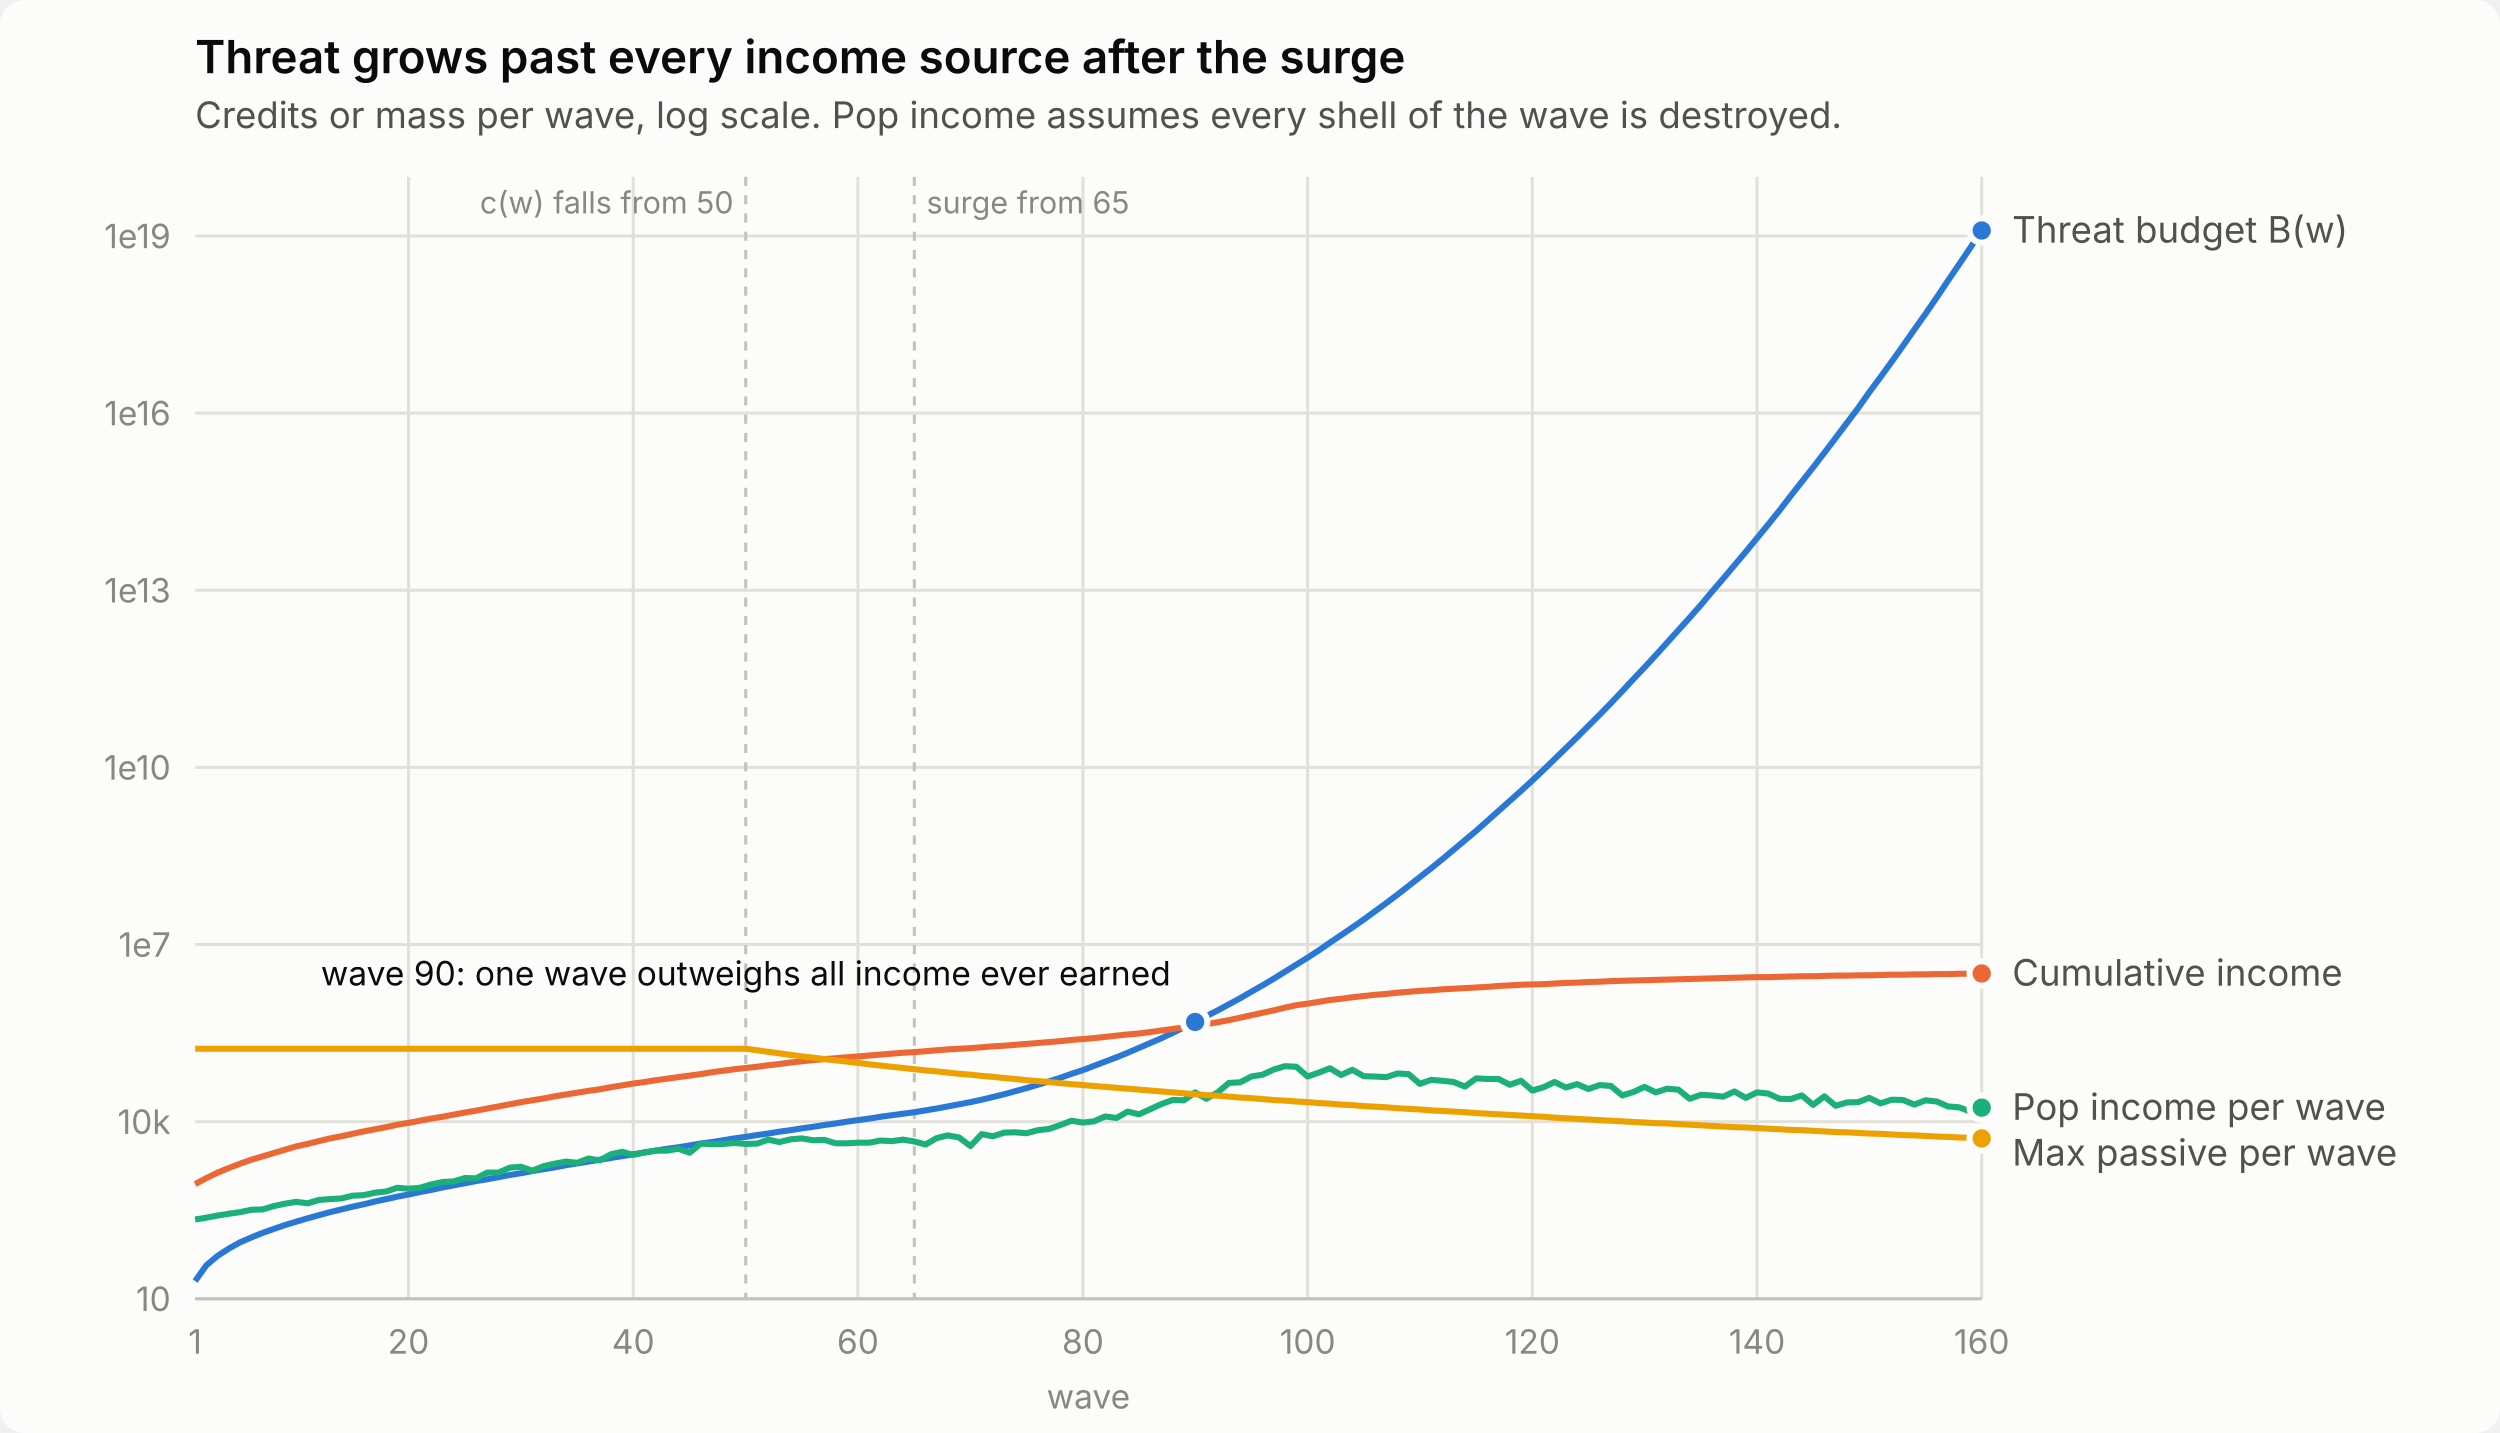
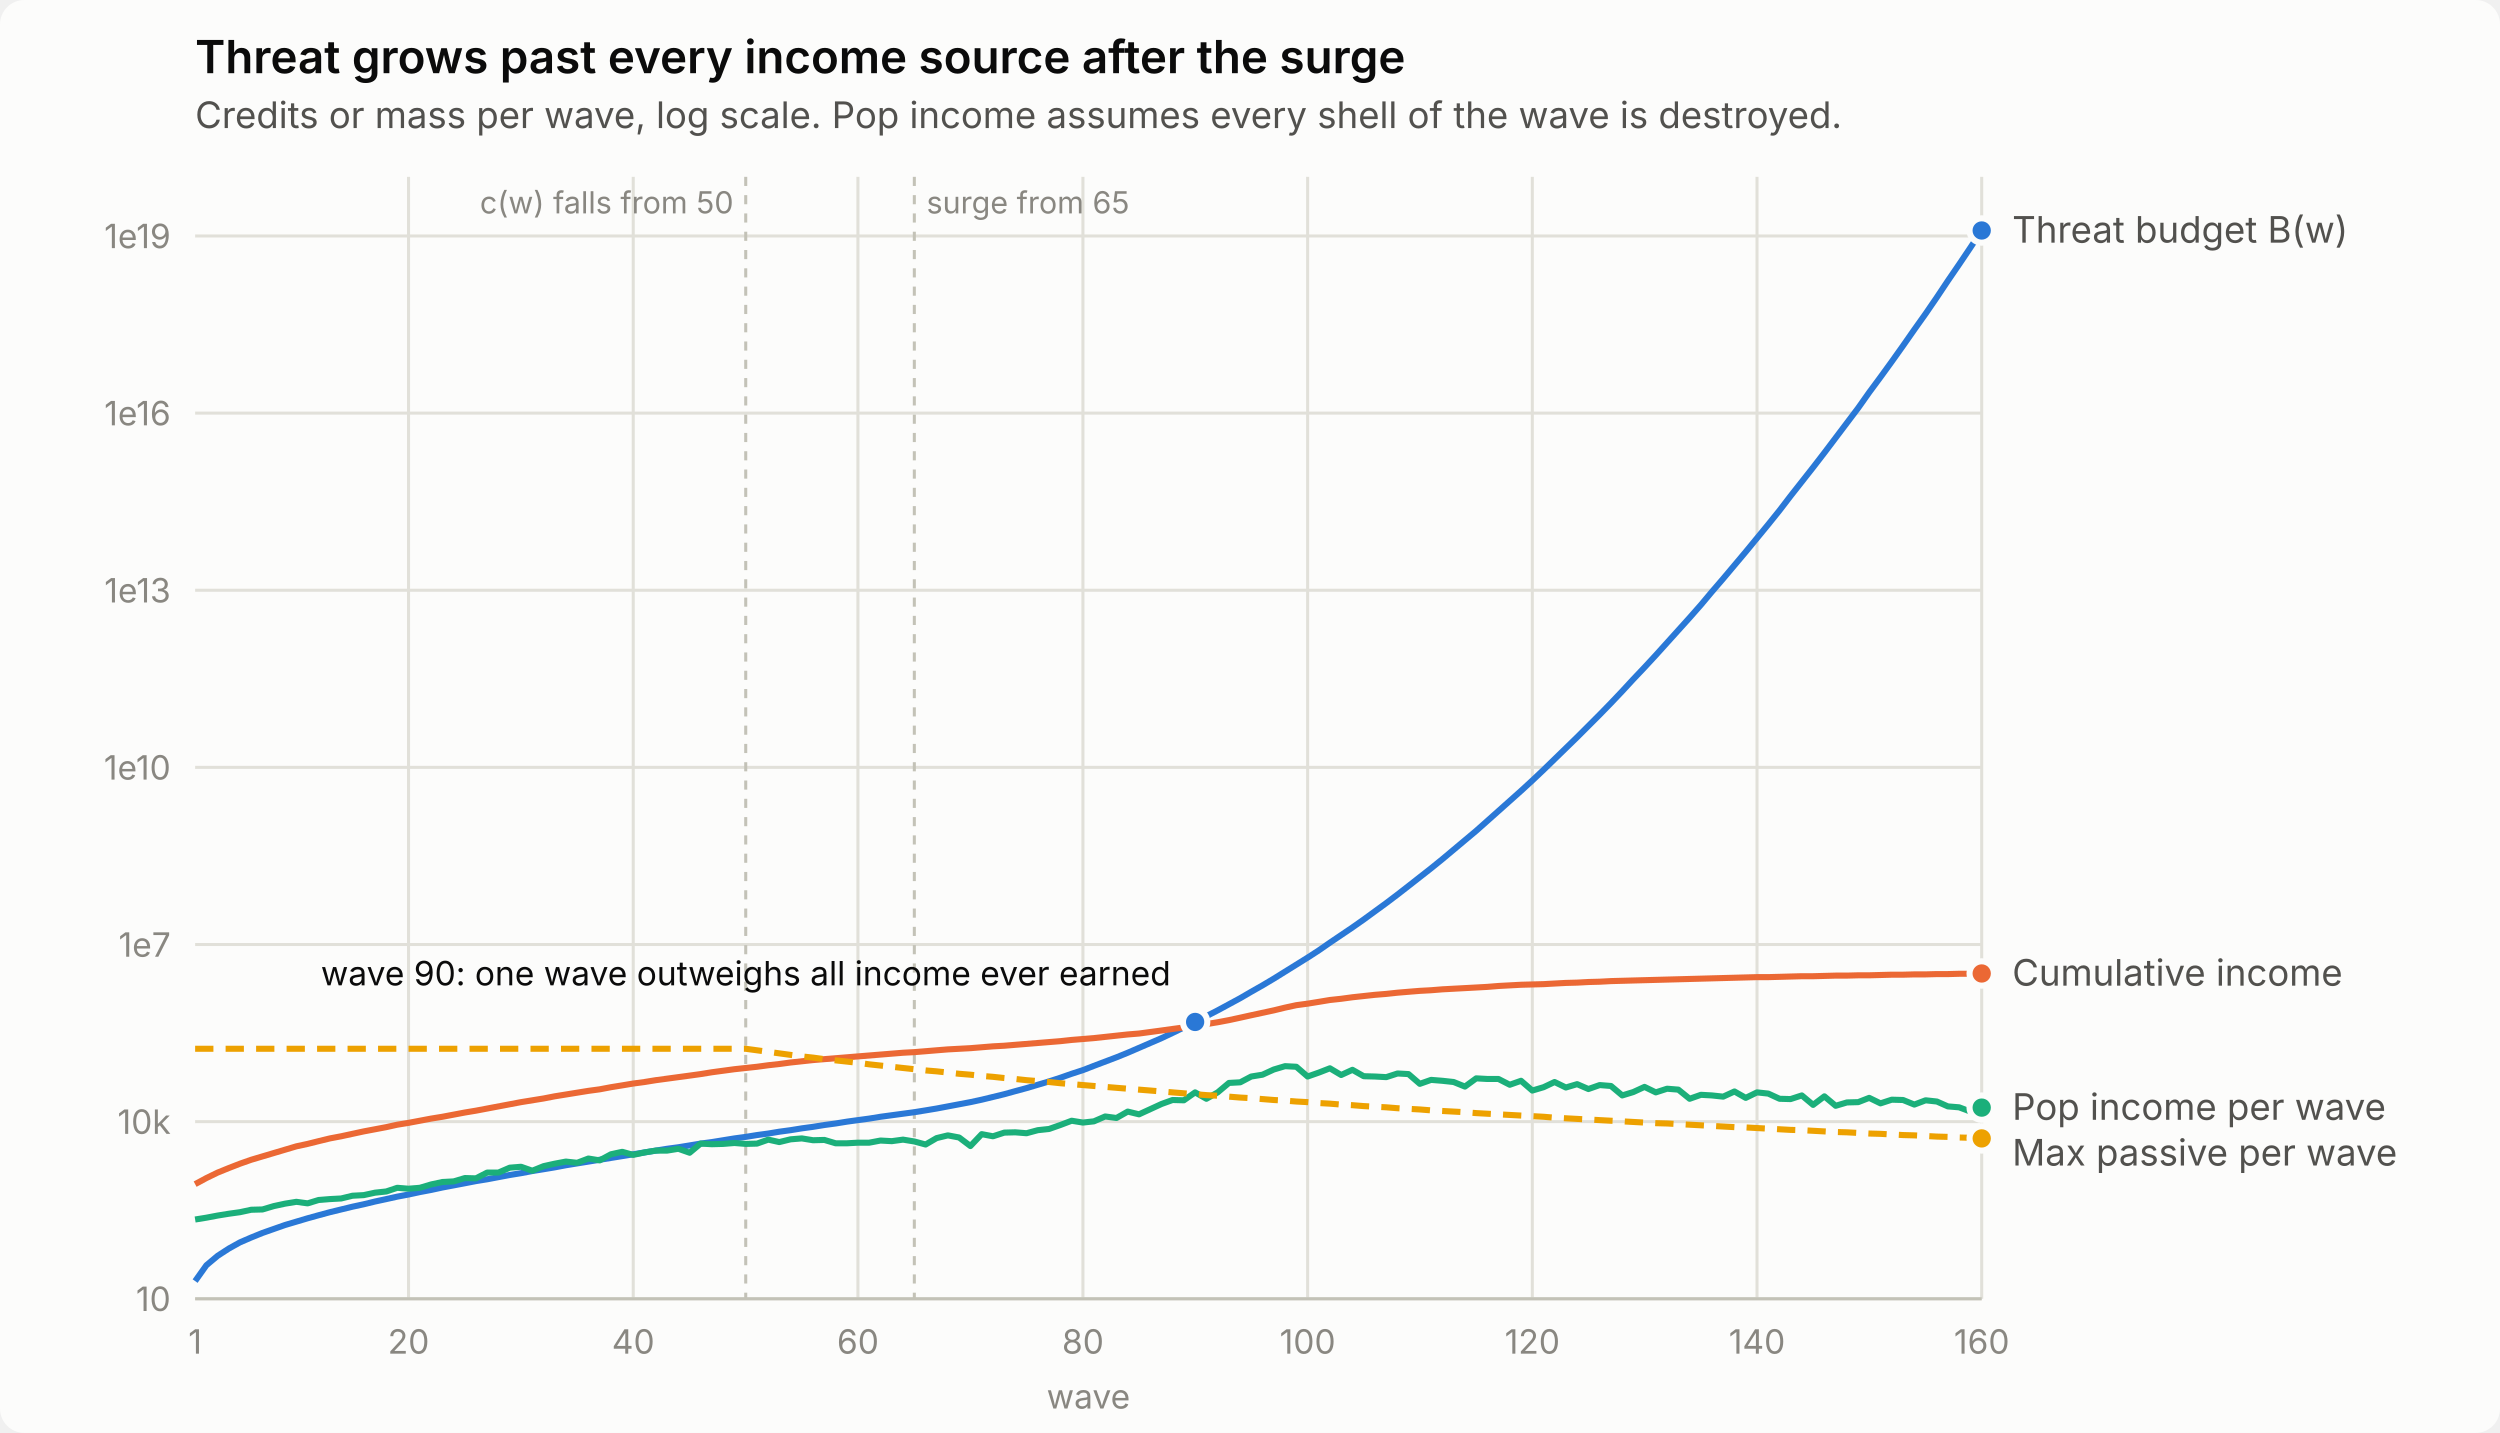
<svg xmlns="http://www.w3.org/2000/svg" viewBox="0 0 820 470" width="820" height="470" role="img" aria-labelledby="t d">
  <style>
  .bg{fill:#fcfcfb} .t1{fill:#0b0b0b} .t2{fill:#52514e} .tm{fill:#898781}
  .grid{stroke:#e1e0d9;stroke-width:1} .axis{stroke:#c3c2b7;stroke-width:1}
  .band{fill:#2a78d6;fill-opacity:.08} .band2{fill:#eb6834;fill-opacity:.08} .limit{stroke:#d03b3b;stroke-width:1.5;stroke-dasharray:4 3}
  .s1{stroke:#2a78d6} .s2{stroke:#eb6834} .s3{stroke:#1baf7a} .s4{stroke:#eda100} .s5{stroke:#e87ba4}
  .d1{fill:#2a78d6} .d2{fill:#eb6834} .d3{fill:#1baf7a} .d4{fill:#eda100} .d5{fill:#e87ba4}
  polyline{fill:none} .ring{stroke:#fcfcfb} .bgfill{fill:#fcfcfb} .hit{fill:transparent;stroke:none}
  text{font-family:system-ui,-apple-system,"Segoe UI",sans-serif}
  @media (prefers-color-scheme: dark){
    .bg{fill:#1a1a19} .t1{fill:#ffffff} .t2{fill:#c3c2b7}
    .grid{stroke:#2c2c2a} .axis{stroke:#383835} .ring{stroke:#1a1a19} .bgfill{fill:#1a1a19}
    .s1{stroke:#3987e5} .s2{stroke:#d95926} .s3{stroke:#199e70} .s4{stroke:#c98500} .s5{stroke:#d55181}
    .d1{fill:#3987e5} .d2{fill:#d95926} .d3{fill:#199e70} .d4{fill:#c98500} .d5{fill:#d55181}
  }</style>
  <rect class="bg" x="0" y="0" width="820" height="470" rx="8" />
  <text class="t1" x="64.0" y="24.0" font-size="15" text-anchor="start" font-weight="600">Threat grows past every income source after the surge</text>
  <text class="t2" x="64.0" y="42.0" font-size="12" text-anchor="start">Credits or mass per wave, log scale. Pop income assumes every shell of the wave is destroyed.</text>
  <line class="grid" x1="64.0" y1="426.0" x2="650.0" y2="426.0" />
  <text class="tm" x="56.0" y="430.0" font-size="11" text-anchor="end">10</text>
  <line class="grid" x1="64.0" y1="367.9" x2="650.0" y2="367.9" />
  <text class="tm" x="56.0" y="371.9" font-size="11" text-anchor="end">10k</text>
  <line class="grid" x1="64.0" y1="309.8" x2="650.0" y2="309.8" />
  <text class="tm" x="56.0" y="313.8" font-size="11" text-anchor="end">1e7</text>
  <line class="grid" x1="64.0" y1="251.7" x2="650.0" y2="251.7" />
  <text class="tm" x="56.0" y="255.7" font-size="11" text-anchor="end">1e10</text>
  <line class="grid" x1="64.0" y1="193.6" x2="650.0" y2="193.6" />
  <text class="tm" x="56.0" y="197.6" font-size="11" text-anchor="end">1e13</text>
  <line class="grid" x1="64.0" y1="135.5" x2="650.0" y2="135.5" />
  <text class="tm" x="56.0" y="139.5" font-size="11" text-anchor="end">1e16</text>
  <line class="grid" x1="64.0" y1="77.4" x2="650.0" y2="77.4" />
  <text class="tm" x="56.0" y="81.4" font-size="11" text-anchor="end">1e19</text>
  <line class="grid" x1="134.0" y1="58.0" x2="134.0" y2="426.0" />
  <text class="tm" x="134.0" y="444.0" font-size="11" text-anchor="middle">20</text>
  <line class="grid" x1="207.7" y1="58.0" x2="207.7" y2="426.0" />
  <text class="tm" x="207.7" y="444.0" font-size="11" text-anchor="middle">40</text>
  <line class="grid" x1="281.4" y1="58.0" x2="281.4" y2="426.0" />
  <text class="tm" x="281.4" y="444.0" font-size="11" text-anchor="middle">60</text>
  <line class="grid" x1="355.2" y1="58.0" x2="355.2" y2="426.0" />
  <text class="tm" x="355.2" y="444.0" font-size="11" text-anchor="middle">80</text>
  <line class="grid" x1="428.9" y1="58.0" x2="428.9" y2="426.0" />
  <text class="tm" x="428.9" y="444.0" font-size="11" text-anchor="middle">100</text>
  <line class="grid" x1="502.6" y1="58.0" x2="502.6" y2="426.0" />
  <text class="tm" x="502.6" y="444.0" font-size="11" text-anchor="middle">120</text>
  <line class="grid" x1="576.3" y1="58.0" x2="576.3" y2="426.0" />
  <text class="tm" x="576.3" y="444.0" font-size="11" text-anchor="middle">140</text>
  <line class="grid" x1="650.0" y1="58.0" x2="650.0" y2="426.0" />
  <text class="tm" x="650.0" y="444.0" font-size="11" text-anchor="middle">160</text>
  <text class="tm" x="64.0" y="444.0" font-size="11" text-anchor="middle">1</text>
  <text class="tm" x="357.0" y="462.0" font-size="11" text-anchor="middle">wave</text>
  <line class="axis" x1="64.0" y1="426.0" x2="650.0" y2="426.0" />
  <line class="axis" x1="299.9" y1="58" x2="299.9" y2="426" stroke-dasharray="3 3" />
  <text class="tm" x="303.9" y="70.0" font-size="10" text-anchor="start">surge from 65</text>
  <line class="axis" x1="244.6" y1="58" x2="244.6" y2="426" stroke-dasharray="3 3" />
  <text class="tm" x="240.6" y="70.0" font-size="10" text-anchor="end">c(w) falls from 50</text>
  <polyline class="s1" fill="none" stroke-width="2" stroke-linejoin="round" points="64.0,420.2 67.7,415.0 71.4,411.9 75.1,409.5 78.7,407.5 82.4,405.9 86.1,404.4 89.8,403.1 93.5,401.8 97.2,400.7 100.9,399.6 104.5,398.6 108.2,397.6 111.9,396.7 115.6,395.8 119.3,395.0 123.0,394.1 126.7,393.3 130.3,392.5 134.0,391.8 137.7,391.0 141.4,390.3 145.1,389.5 148.8,388.8 152.5,388.1 156.1,387.4 159.8,386.8 163.5,386.1 167.2,385.4 170.9,384.8 174.6,384.1 178.3,383.5 181.9,382.9 185.6,382.2 189.3,381.6 193.0,381.0 196.7,380.4 200.4,379.8 204.1,379.2 207.7,378.6 211.4,378.0 215.1,377.4 218.8,376.8 222.5,376.3 226.2,375.7 229.8,375.1 233.5,374.6 237.2,374.0 240.9,373.4 244.6,372.9 248.3,372.3 252.0,371.8 255.6,371.2 259.3,370.7 263.0,370.1 266.7,369.6 270.4,369.0 274.1,368.5 277.8,367.9 281.4,367.4 285.1,366.9 288.8,366.3 292.5,365.8 296.2,365.3 299.9,364.8 303.6,364.2 307.2,363.6 310.9,362.9 314.6,362.2 318.3,361.5 322.0,360.7 325.7,359.8 329.4,358.9 333.0,357.9 336.7,356.9 340.4,355.8 344.1,354.7 347.8,353.5 351.5,352.2 355.2,351.0 358.8,349.6 362.5,348.2 366.2,346.8 369.9,345.3 373.6,343.7 377.3,342.1 381.0,340.5 384.6,338.8 388.3,337.0 392.0,335.2 395.7,333.3 399.4,331.4 403.1,329.4 406.8,327.4 410.4,325.3 414.1,323.2 417.8,321.0 421.5,318.7 425.2,316.4 428.9,314.1 432.6,311.7 436.2,309.2 439.9,306.7 443.6,304.2 447.3,301.6 451.0,298.9 454.7,296.2 458.4,293.4 462.0,290.6 465.7,287.7 469.4,284.8 473.1,281.8 476.8,278.7 480.5,275.6 484.2,272.5 487.8,269.3 491.5,266.0 495.2,262.7 498.9,259.4 502.6,256.0 506.3,252.5 509.9,249.0 513.6,245.4 517.3,241.8 521.0,238.1 524.7,234.4 528.4,230.6 532.1,226.7 535.7,222.8 539.4,218.9 543.1,214.9 546.8,210.8 550.5,206.7 554.2,202.6 557.9,198.4 561.5,194.1 565.2,189.8 568.9,185.4 572.6,181.0 576.3,176.5 580.0,172.0 583.7,167.4 587.3,162.7 591.0,158.0 594.7,153.3 598.4,148.5 602.1,143.6 605.8,138.7 609.5,133.8 613.1,128.7 616.8,123.7 620.5,118.6 624.2,113.4 627.9,108.1 631.6,102.9 635.3,97.5 638.9,92.1 642.6,86.7 646.3,81.2 650.0,75.6" />
  <circle class="hit" cx="64.0" cy="420.2" r="6" />
  <circle class="hit" cx="78.7" cy="407.5" r="6" />
  <circle class="hit" cx="97.2" cy="400.7" r="6" />
  <circle class="hit" cx="115.6" cy="395.8" r="6" />
  <circle class="hit" cx="134.0" cy="391.8" r="6" />
  <circle class="hit" cx="152.5" cy="388.1" r="6" />
  <circle class="hit" cx="170.9" cy="384.8" r="6" />
  <circle class="hit" cx="189.3" cy="381.6" r="6" />
  <circle class="hit" cx="207.7" cy="378.6" r="6" />
  <circle class="hit" cx="226.2" cy="375.7" r="6" />
  <circle class="hit" cx="244.6" cy="372.9" r="6" />
  <circle class="hit" cx="263.0" cy="370.1" r="6" />
  <circle class="hit" cx="281.4" cy="367.4" r="6" />
  <circle class="hit" cx="299.9" cy="364.8" r="6" />
  <circle class="hit" cx="318.3" cy="361.5" r="6" />
  <circle class="hit" cx="336.7" cy="356.9" r="6" />
  <circle class="hit" cx="355.2" cy="351.0" r="6" />
  <circle class="hit" cx="373.6" cy="343.7" r="6" />
  <circle class="hit" cx="392.0" cy="335.2" r="6" />
  <circle class="hit" cx="410.4" cy="325.3" r="6" />
  <circle class="hit" cx="428.9" cy="314.1" r="6" />
  <circle class="hit" cx="447.3" cy="301.6" r="6" />
  <circle class="hit" cx="465.7" cy="287.7" r="6" />
  <circle class="hit" cx="484.2" cy="272.5" r="6" />
  <circle class="hit" cx="502.6" cy="256.0" r="6" />
  <circle class="hit" cx="521.0" cy="238.1" r="6" />
  <circle class="hit" cx="539.4" cy="218.9" r="6" />
  <circle class="hit" cx="557.9" cy="198.4" r="6" />
  <circle class="hit" cx="576.3" cy="176.5" r="6" />
  <circle class="hit" cx="594.7" cy="153.3" r="6" />
  <circle class="hit" cx="613.1" cy="128.7" r="6" />
  <circle class="hit" cx="631.6" cy="102.9" r="6" />
  <circle class="hit" cx="650.0" cy="75.6" r="6" />
  <polyline class="s2" fill="none" stroke-width="2" stroke-linejoin="round" points="64.0,388.4 67.7,386.4 71.4,384.6 75.1,383.1 78.7,381.7 82.4,380.4 86.1,379.3 89.8,378.2 93.5,377.1 97.2,376.0 100.9,375.2 104.5,374.3 108.2,373.4 111.9,372.7 115.6,371.9 119.3,371.1 123.0,370.4 126.7,369.7 130.3,368.9 134.0,368.3 137.7,367.6 141.4,366.9 145.1,366.3 148.8,365.6 152.5,364.9 156.1,364.3 159.8,363.6 163.5,362.9 167.2,362.2 170.9,361.5 174.6,360.9 178.3,360.3 181.9,359.6 185.6,359.0 189.3,358.4 193.0,357.8 196.7,357.3 200.4,356.6 204.1,356.0 207.7,355.4 211.4,354.9 215.1,354.3 218.8,353.8 222.5,353.3 226.2,352.8 229.8,352.3 233.5,351.7 237.2,351.2 240.9,350.7 244.6,350.3 248.3,349.9 252.0,349.4 255.6,349.0 259.3,348.5 263.0,348.1 266.7,347.7 270.4,347.4 274.1,347.1 277.8,346.8 281.4,346.5 285.1,346.2 288.8,345.9 292.5,345.6 296.2,345.3 299.9,345.1 303.6,344.8 307.2,344.5 310.9,344.2 314.6,344.0 318.3,343.8 322.0,343.5 325.7,343.2 329.4,343.0 333.0,342.7 336.7,342.4 340.4,342.1 344.1,341.8 347.8,341.5 351.5,341.1 355.2,340.8 358.8,340.5 362.5,340.1 366.2,339.7 369.9,339.3 373.6,339.0 377.3,338.5 381.0,338.0 384.6,337.5 388.3,337.0 392.0,336.3 395.7,335.9 399.4,335.3 403.1,334.6 406.8,333.8 410.4,333.0 414.1,332.2 417.8,331.4 421.5,330.5 425.2,329.7 428.9,329.2 432.6,328.6 436.2,328.0 439.9,327.6 443.6,327.1 447.3,326.7 451.0,326.3 454.7,326.0 458.4,325.6 462.0,325.3 465.7,325.0 469.4,324.8 473.1,324.5 476.8,324.3 480.5,324.1 484.2,323.9 487.8,323.7 491.5,323.4 495.2,323.2 498.9,323.0 502.6,322.9 506.3,322.8 509.9,322.6 513.6,322.4 517.3,322.3 521.0,322.1 524.7,322.0 528.4,321.8 532.1,321.7 535.7,321.6 539.4,321.5 543.1,321.4 546.8,321.3 550.5,321.2 554.2,321.1 557.9,321.0 561.5,320.9 565.2,320.8 568.9,320.7 572.6,320.6 576.3,320.5 580.0,320.5 583.7,320.4 587.3,320.3 591.0,320.2 594.7,320.2 598.4,320.1 602.1,320.0 605.8,320.0 609.5,319.9 613.1,319.9 616.8,319.8 620.5,319.7 624.2,319.7 627.9,319.6 631.6,319.6 635.3,319.5 638.9,319.5 642.6,319.4 646.3,319.4 650.0,319.3" />
  <circle class="hit" cx="64.0" cy="388.4" r="6" />
  <circle class="hit" cx="78.7" cy="381.7" r="6" />
  <circle class="hit" cx="97.2" cy="376.0" r="6" />
  <circle class="hit" cx="115.6" cy="371.9" r="6" />
  <circle class="hit" cx="134.0" cy="368.3" r="6" />
  <circle class="hit" cx="152.5" cy="364.9" r="6" />
  <circle class="hit" cx="170.9" cy="361.5" r="6" />
  <circle class="hit" cx="189.3" cy="358.4" r="6" />
  <circle class="hit" cx="207.7" cy="355.4" r="6" />
  <circle class="hit" cx="226.2" cy="352.8" r="6" />
  <circle class="hit" cx="244.6" cy="350.3" r="6" />
  <circle class="hit" cx="263.0" cy="348.1" r="6" />
  <circle class="hit" cx="281.4" cy="346.5" r="6" />
  <circle class="hit" cx="299.9" cy="345.1" r="6" />
  <circle class="hit" cx="318.3" cy="343.8" r="6" />
  <circle class="hit" cx="336.7" cy="342.4" r="6" />
  <circle class="hit" cx="355.2" cy="340.8" r="6" />
  <circle class="hit" cx="373.6" cy="339.0" r="6" />
  <circle class="hit" cx="392.0" cy="336.3" r="6" />
  <circle class="hit" cx="410.4" cy="333.0" r="6" />
  <circle class="hit" cx="428.9" cy="329.2" r="6" />
  <circle class="hit" cx="447.3" cy="326.7" r="6" />
  <circle class="hit" cx="465.7" cy="325.0" r="6" />
  <circle class="hit" cx="484.2" cy="323.9" r="6" />
  <circle class="hit" cx="502.6" cy="322.9" r="6" />
  <circle class="hit" cx="521.0" cy="322.1" r="6" />
  <circle class="hit" cx="539.4" cy="321.5" r="6" />
  <circle class="hit" cx="557.9" cy="321.0" r="6" />
  <circle class="hit" cx="576.3" cy="320.5" r="6" />
  <circle class="hit" cx="594.7" cy="320.2" r="6" />
  <circle class="hit" cx="613.1" cy="319.9" r="6" />
  <circle class="hit" cx="631.6" cy="319.6" r="6" />
  <circle class="hit" cx="650.0" cy="319.3" r="6" />
  <polyline class="s3" fill="none" stroke-width="2" stroke-linejoin="round" points="64.0,400.0 67.7,399.4 71.4,398.7 75.1,398.1 78.7,397.6 82.4,396.8 86.1,396.7 89.8,395.6 93.5,394.8 97.2,394.2 100.9,394.7 104.5,393.6 108.2,393.3 111.9,393.1 115.6,392.2 119.3,392.0 123.0,391.2 126.7,390.8 130.3,389.6 134.0,389.9 137.7,389.6 141.4,388.5 145.1,387.7 148.8,387.5 152.5,386.4 156.1,386.5 159.8,384.6 163.5,384.6 167.2,383.0 170.9,382.7 174.6,384.0 178.3,382.5 181.9,381.7 185.6,381.0 189.3,381.4 193.0,380.0 196.7,380.6 200.4,378.6 204.1,377.8 207.7,378.8 211.4,378.0 215.1,377.4 218.8,377.4 222.5,376.8 226.2,378.1 229.8,375.1 233.5,375.3 237.2,375.2 240.9,374.9 244.6,375.2 248.3,375.1 252.0,373.8 255.6,374.6 259.3,373.7 263.0,373.4 266.7,374.0 270.4,373.9 274.1,375.0 277.8,375.0 281.4,374.8 285.1,374.8 288.8,374.1 292.5,374.3 296.2,373.8 299.9,374.4 303.6,375.4 307.2,373.3 310.9,372.4 314.6,373.1 318.3,375.9 322.0,372.0 325.7,372.7 329.4,371.5 333.0,371.4 336.7,371.7 340.4,370.7 344.1,370.3 347.8,369.0 351.5,367.6 355.2,368.2 358.8,367.8 362.5,366.2 366.2,366.7 369.9,364.6 373.6,365.5 377.3,363.8 381.0,362.1 384.6,360.8 388.3,360.9 392.0,358.3 395.7,360.4 399.4,358.3 403.1,355.2 406.8,355.0 410.4,353.1 414.1,352.5 417.8,350.8 421.5,349.7 425.2,349.9 428.9,353.1 432.6,351.8 436.2,350.4 439.9,352.6 443.6,350.9 447.3,353.0 451.0,353.1 454.7,353.3 458.4,352.1 462.0,352.3 465.7,355.5 469.4,354.2 473.1,354.5 476.8,354.9 480.5,356.4 484.2,353.7 487.8,353.9 491.5,353.9 495.2,355.8 498.9,354.5 502.6,357.7 506.3,356.6 509.9,354.9 513.6,356.7 517.3,355.6 521.0,357.2 524.7,355.9 528.4,356.2 532.1,359.3 535.7,358.2 539.4,356.5 543.1,358.3 546.8,357.1 550.5,357.4 554.2,360.4 557.9,359.1 561.5,359.3 565.2,359.7 568.9,358.0 572.6,360.1 576.3,358.3 580.0,358.7 583.7,360.4 587.3,360.5 591.0,359.3 594.7,362.4 598.4,359.6 602.1,362.7 605.8,361.6 609.5,361.5 613.1,360.1 616.8,361.9 620.5,360.7 624.2,360.8 627.9,362.3 631.6,360.9 635.3,361.3 638.9,362.9 642.6,363.2 646.3,364.6 650.0,363.3" />
  <circle class="hit" cx="64.0" cy="400.0" r="6" />
  <circle class="hit" cx="78.7" cy="397.6" r="6" />
  <circle class="hit" cx="97.2" cy="394.2" r="6" />
  <circle class="hit" cx="115.6" cy="392.2" r="6" />
  <circle class="hit" cx="134.0" cy="389.9" r="6" />
  <circle class="hit" cx="152.5" cy="386.4" r="6" />
  <circle class="hit" cx="170.9" cy="382.7" r="6" />
  <circle class="hit" cx="189.3" cy="381.4" r="6" />
  <circle class="hit" cx="207.7" cy="378.8" r="6" />
  <circle class="hit" cx="226.2" cy="378.1" r="6" />
  <circle class="hit" cx="244.6" cy="375.2" r="6" />
  <circle class="hit" cx="263.0" cy="373.4" r="6" />
  <circle class="hit" cx="281.4" cy="374.8" r="6" />
  <circle class="hit" cx="299.9" cy="374.4" r="6" />
  <circle class="hit" cx="318.3" cy="375.9" r="6" />
  <circle class="hit" cx="336.7" cy="371.7" r="6" />
  <circle class="hit" cx="355.2" cy="368.2" r="6" />
  <circle class="hit" cx="373.6" cy="365.5" r="6" />
  <circle class="hit" cx="392.0" cy="358.3" r="6" />
  <circle class="hit" cx="410.4" cy="353.1" r="6" />
  <circle class="hit" cx="428.9" cy="353.1" r="6" />
  <circle class="hit" cx="447.3" cy="353.0" r="6" />
  <circle class="hit" cx="465.7" cy="355.5" r="6" />
  <circle class="hit" cx="484.2" cy="353.7" r="6" />
  <circle class="hit" cx="502.6" cy="357.7" r="6" />
  <circle class="hit" cx="521.0" cy="357.2" r="6" />
  <circle class="hit" cx="539.4" cy="356.5" r="6" />
  <circle class="hit" cx="557.9" cy="359.1" r="6" />
  <circle class="hit" cx="576.3" cy="358.3" r="6" />
  <circle class="hit" cx="594.7" cy="362.4" r="6" />
  <circle class="hit" cx="613.1" cy="360.1" r="6" />
  <circle class="hit" cx="631.6" cy="360.9" r="6" />
  <circle class="hit" cx="650.0" cy="363.3" r="6" />
-   <polyline class="s4" fill="none" stroke-width="2" stroke-linejoin="round" points="64.0,344.0 67.7,344.0 71.4,344.0 75.1,344.0 78.7,344.0 82.4,344.0 86.1,344.0 89.8,344.0 93.5,344.0 97.2,344.0 100.9,344.0 104.5,344.0 108.2,344.0 111.9,344.0 115.6,344.0 119.3,344.0 123.0,344.0 126.7,344.0 130.3,344.0 134.0,344.0 137.7,344.0 141.4,344.0 145.1,344.0 148.8,344.0 152.5,344.0 156.1,344.0 159.8,344.0 163.5,344.0 167.2,344.0 170.9,344.0 174.6,344.0 178.3,344.0 181.9,344.0 185.6,344.0 189.3,344.0 193.0,344.0 196.7,344.0 200.4,344.0 204.1,344.0 207.7,344.0 211.4,344.0 215.1,344.0 218.8,344.0 222.5,344.0 226.2,344.0 229.8,344.0 233.5,344.0 237.2,344.0 240.9,344.0 244.6,344.0 248.3,344.5 252.0,345.0 255.6,345.5 259.3,346.0 263.0,346.5 266.7,346.9 270.4,347.4 274.1,347.8 277.8,348.2 281.4,348.6 285.1,349.1 288.8,349.5 292.5,349.9 296.2,350.3 299.9,350.7 303.6,351.1 307.2,351.4 310.9,351.8 314.6,352.2 318.3,352.5 322.0,352.9 325.7,353.2 329.4,353.6 333.0,353.9 336.7,354.3 340.4,354.6 344.1,354.9 347.8,355.3 351.5,355.6 355.2,355.9 358.8,356.2 362.5,356.5 366.2,356.8 369.9,357.1 373.6,357.4 377.3,357.7 381.0,358.0 384.6,358.3 388.3,358.6 392.0,358.9 395.7,359.2 399.4,359.4 403.1,359.7 406.8,360.0 410.4,360.2 414.1,360.5 417.8,360.8 421.5,361.0 425.2,361.3 428.9,361.5 432.6,361.8 436.2,362.0 439.9,362.3 443.6,362.5 447.3,362.8 451.0,363.0 454.7,363.2 458.4,363.5 462.0,363.7 465.7,363.9 469.4,364.2 473.1,364.4 476.8,364.6 480.5,364.8 484.2,365.1 487.8,365.3 491.5,365.5 495.2,365.7 498.9,365.9 502.6,366.1 506.3,366.3 509.9,366.6 513.6,366.8 517.3,367.0 521.0,367.2 524.7,367.4 528.4,367.6 532.1,367.8 535.7,368.0 539.4,368.2 543.1,368.4 546.8,368.5 550.5,368.7 554.2,368.9 557.9,369.1 561.5,369.3 565.2,369.5 568.9,369.7 572.6,369.8 576.3,370.0 580.0,370.2 583.7,370.4 587.3,370.6 591.0,370.7 594.7,370.9 598.4,371.1 602.1,371.3 605.8,371.4 609.5,371.6 613.1,371.8 616.8,371.9 620.5,372.1 624.2,372.3 627.9,372.4 631.6,372.6 635.3,372.8 638.9,372.9 642.6,373.1 646.3,373.2 650.0,373.4" />
+   <polyline class="s4" fill="none" stroke-width="2" stroke-linejoin="round" stroke-dasharray="6 4" points="64.0,344.0 67.7,344.0 71.4,344.0 75.1,344.0 78.7,344.0 82.4,344.0 86.1,344.0 89.8,344.0 93.5,344.0 97.2,344.0 100.9,344.0 104.5,344.0 108.2,344.0 111.9,344.0 115.6,344.0 119.3,344.0 123.0,344.0 126.7,344.0 130.3,344.0 134.0,344.0 137.7,344.0 141.4,344.0 145.1,344.0 148.8,344.0 152.5,344.0 156.1,344.0 159.8,344.0 163.5,344.0 167.2,344.0 170.9,344.0 174.6,344.0 178.3,344.0 181.9,344.0 185.6,344.0 189.3,344.0 193.0,344.0 196.7,344.0 200.4,344.0 204.1,344.0 207.7,344.0 211.4,344.0 215.1,344.0 218.8,344.0 222.5,344.0 226.2,344.0 229.8,344.0 233.5,344.0 237.2,344.0 240.9,344.0 244.6,344.0 248.3,344.5 252.0,345.0 255.6,345.5 259.3,346.0 263.0,346.5 266.7,346.9 270.4,347.4 274.1,347.8 277.8,348.2 281.4,348.6 285.1,349.1 288.8,349.5 292.5,349.9 296.2,350.3 299.9,350.7 303.6,351.1 307.2,351.4 310.9,351.8 314.6,352.2 318.3,352.5 322.0,352.9 325.7,353.2 329.4,353.6 333.0,353.9 336.7,354.3 340.4,354.6 344.1,354.9 347.8,355.3 351.5,355.6 355.2,355.9 358.8,356.2 362.5,356.5 366.2,356.8 369.9,357.1 373.6,357.4 377.3,357.7 381.0,358.0 384.6,358.3 388.3,358.6 392.0,358.9 395.7,359.2 399.4,359.4 403.1,359.7 406.8,360.0 410.4,360.2 414.1,360.5 417.8,360.8 421.5,361.0 425.2,361.3 428.9,361.5 432.6,361.8 436.2,362.0 439.9,362.3 443.6,362.5 447.3,362.8 451.0,363.0 454.7,363.2 458.4,363.5 462.0,363.7 465.7,363.9 469.4,364.2 473.1,364.4 476.8,364.6 480.5,364.8 484.2,365.1 487.8,365.3 491.5,365.5 495.2,365.7 498.9,365.9 502.6,366.1 506.3,366.3 509.9,366.6 513.6,366.8 517.3,367.0 521.0,367.2 524.7,367.4 528.4,367.6 532.1,367.8 535.7,368.0 539.4,368.2 543.1,368.4 546.8,368.5 550.5,368.7 554.2,368.9 557.9,369.1 561.5,369.3 565.2,369.5 568.9,369.7 572.6,369.8 576.3,370.0 580.0,370.2 583.7,370.4 587.3,370.6 591.0,370.7 594.7,370.9 598.4,371.1 602.1,371.3 605.8,371.4 609.5,371.6 613.1,371.8 616.8,371.9 620.5,372.1 624.2,372.3 627.9,372.4 631.6,372.6 635.3,372.8 638.9,372.9 642.6,373.1 646.3,373.2 650.0,373.4" />
  <circle class="hit" cx="64.0" cy="344.0" r="6" />
  <circle class="hit" cx="78.7" cy="344.0" r="6" />
  <circle class="hit" cx="97.2" cy="344.0" r="6" />
  <circle class="hit" cx="115.6" cy="344.0" r="6" />
  <circle class="hit" cx="134.0" cy="344.0" r="6" />
  <circle class="hit" cx="152.5" cy="344.0" r="6" />
  <circle class="hit" cx="170.9" cy="344.0" r="6" />
  <circle class="hit" cx="189.3" cy="344.0" r="6" />
  <circle class="hit" cx="207.7" cy="344.0" r="6" />
  <circle class="hit" cx="226.2" cy="344.0" r="6" />
  <circle class="hit" cx="244.6" cy="344.0" r="6" />
  <circle class="hit" cx="263.0" cy="346.5" r="6" />
  <circle class="hit" cx="281.4" cy="348.6" r="6" />
  <circle class="hit" cx="299.9" cy="350.7" r="6" />
  <circle class="hit" cx="318.3" cy="352.5" r="6" />
  <circle class="hit" cx="336.7" cy="354.3" r="6" />
  <circle class="hit" cx="355.2" cy="355.9" r="6" />
  <circle class="hit" cx="373.6" cy="357.4" r="6" />
  <circle class="hit" cx="392.0" cy="358.9" r="6" />
  <circle class="hit" cx="410.4" cy="360.2" r="6" />
  <circle class="hit" cx="428.9" cy="361.5" r="6" />
  <circle class="hit" cx="447.3" cy="362.8" r="6" />
  <circle class="hit" cx="465.7" cy="363.9" r="6" />
  <circle class="hit" cx="484.2" cy="365.1" r="6" />
  <circle class="hit" cx="502.6" cy="366.1" r="6" />
  <circle class="hit" cx="521.0" cy="367.2" r="6" />
  <circle class="hit" cx="539.4" cy="368.2" r="6" />
  <circle class="hit" cx="557.9" cy="369.1" r="6" />
  <circle class="hit" cx="576.3" cy="370.0" r="6" />
  <circle class="hit" cx="594.7" cy="370.9" r="6" />
  <circle class="hit" cx="613.1" cy="371.8" r="6" />
  <circle class="hit" cx="631.6" cy="372.6" r="6" />
  <circle class="hit" cx="650.0" cy="373.4" r="6" />
  <circle class="d1 ring" cx="650.0" cy="75.6" r="4" stroke-width="2" />
  <text class="t2" x="660.0" y="79.6" font-size="12" text-anchor="start">Threat budget B(w)</text>
  <circle class="d2 ring" cx="650.0" cy="319.3" r="4" stroke-width="2" />
  <text class="t2" x="660.0" y="323.3" font-size="12" text-anchor="start">Cumulative income</text>
  <circle class="d3 ring" cx="650.0" cy="363.3" r="4" stroke-width="2" />
  <text class="t2" x="660.0" y="367.3" font-size="12" text-anchor="start">Pop income per wave</text>
  <circle class="d4 ring" cx="650.0" cy="373.4" r="4" stroke-width="2" />
  <text class="t2" x="660.0" y="382.3" font-size="12" text-anchor="start">Max passive per wave</text>
  <circle class="d1 ring" cx="392.0" cy="335.2" r="4" stroke-width="2" />
  <text class="t1" x="384.0" y="323.2" font-size="11" text-anchor="end">wave 90: one wave outweighs all income ever earned</text>
</svg>
